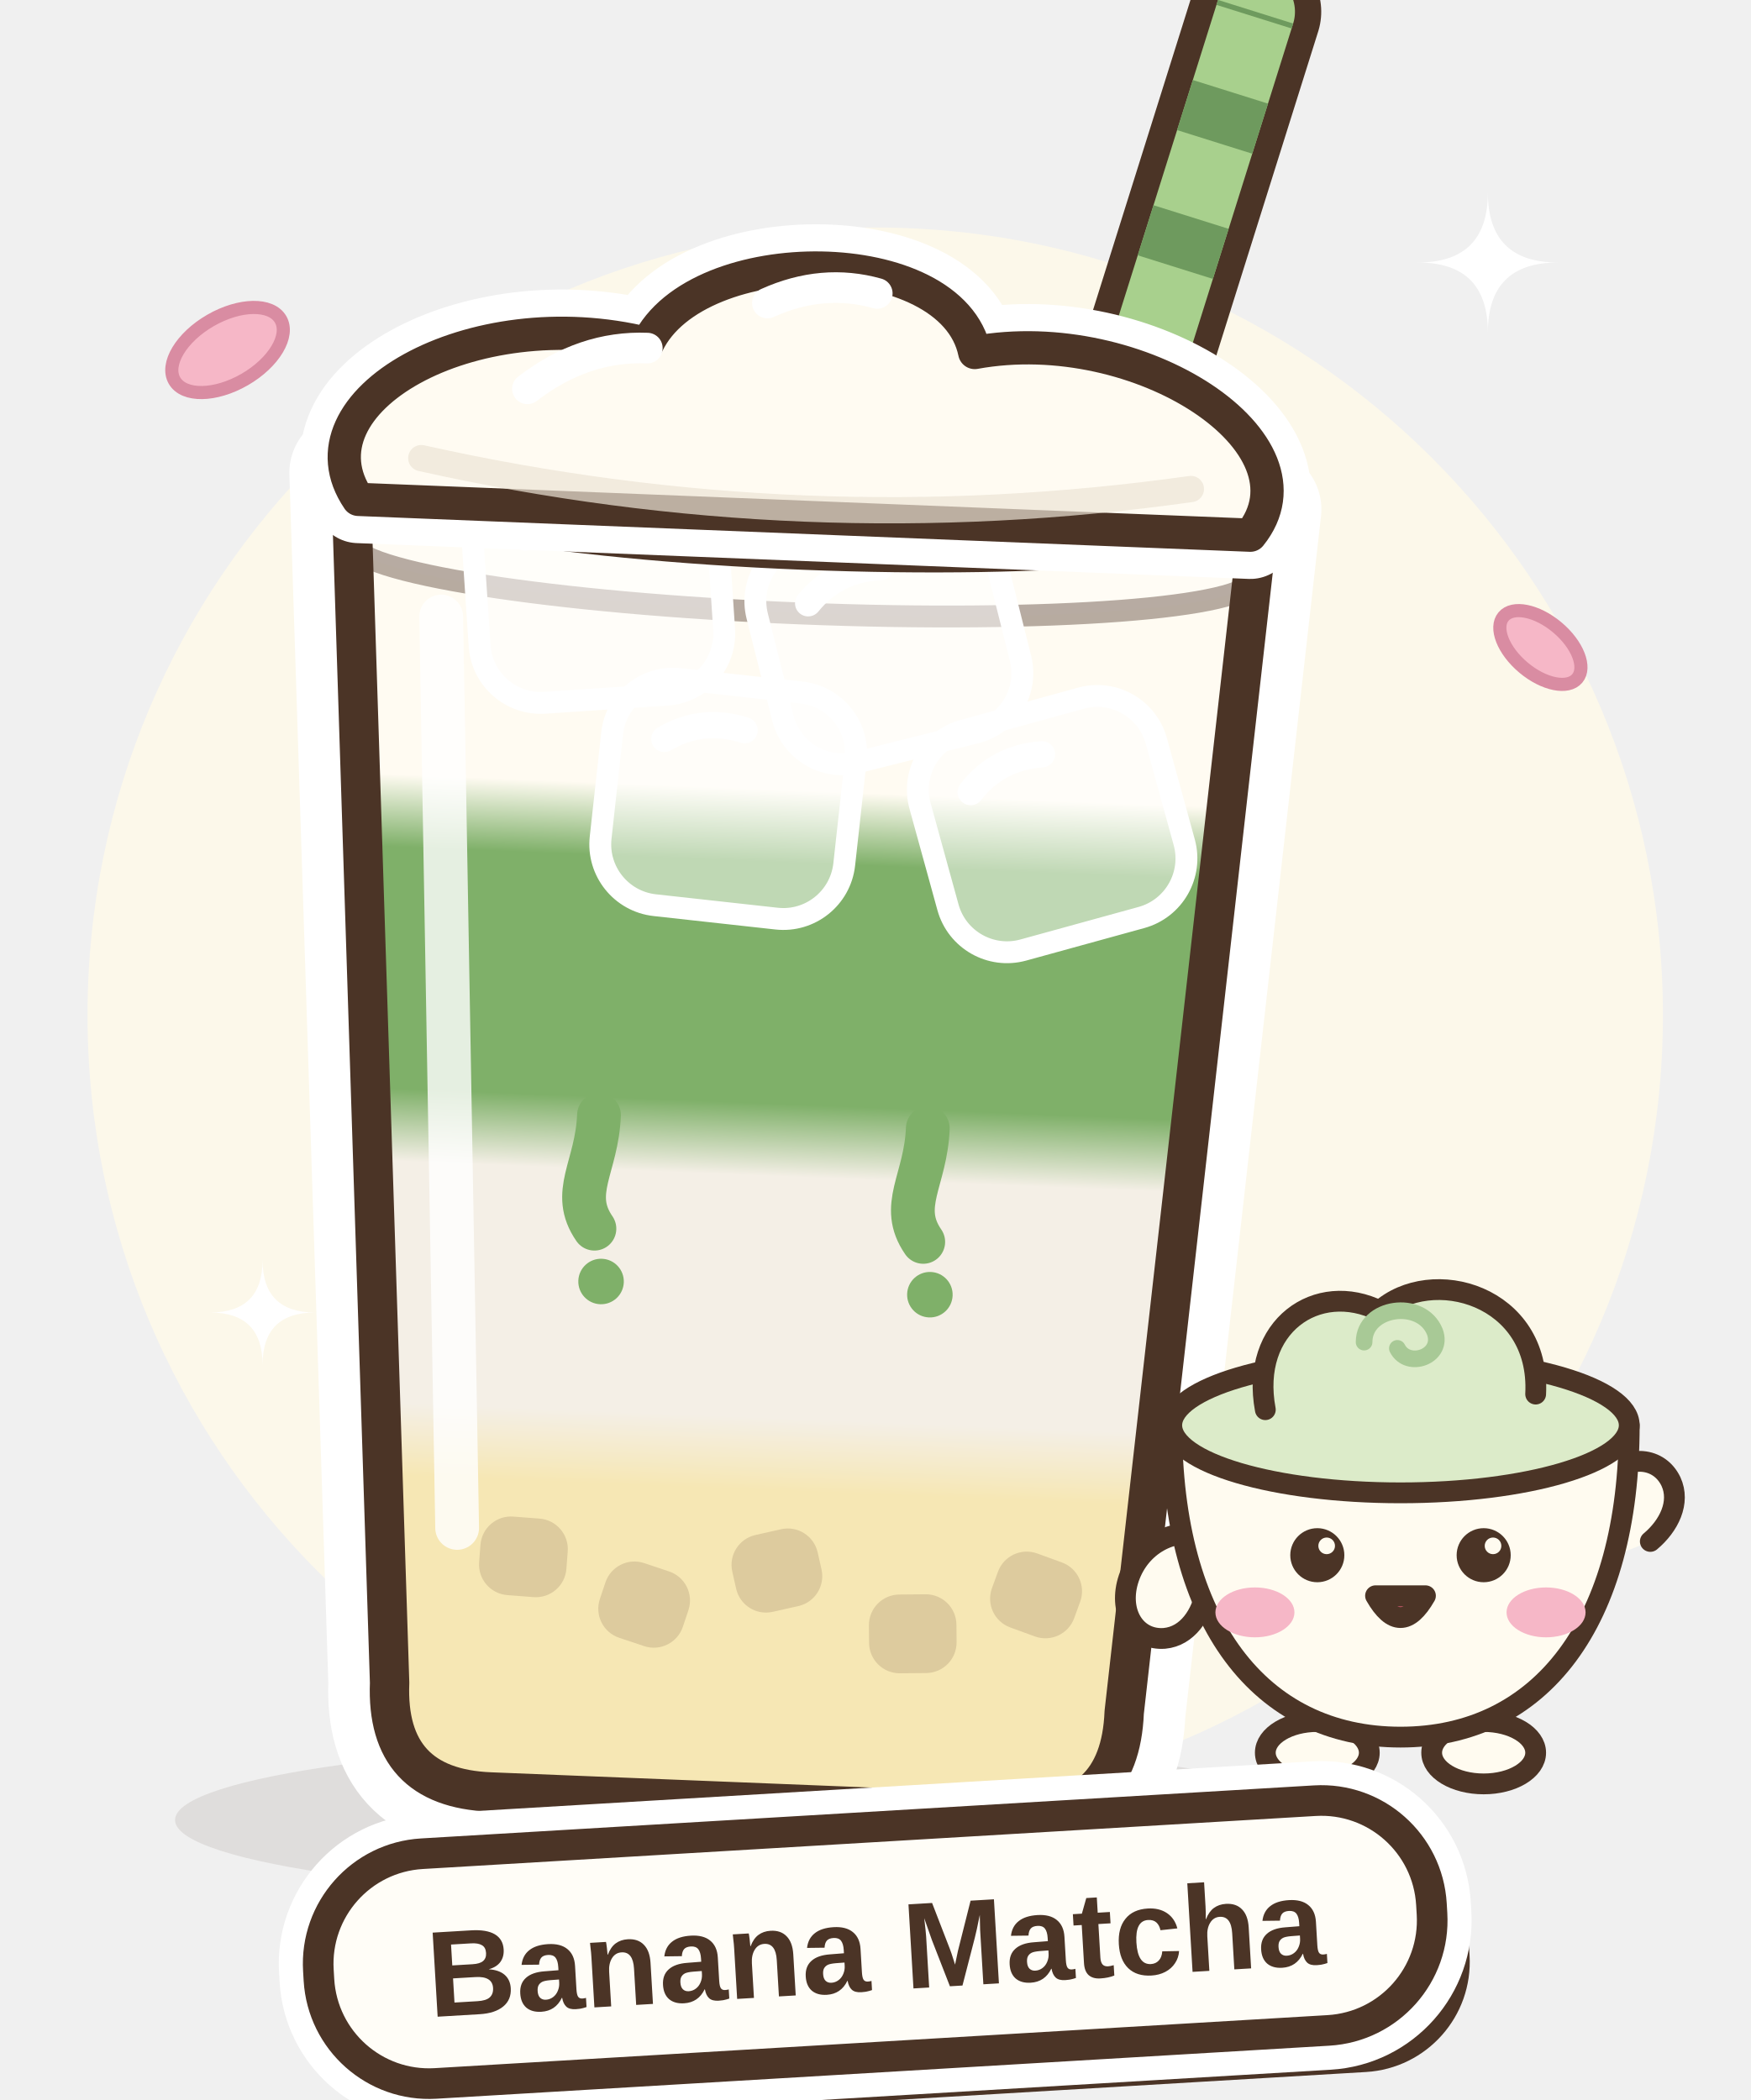
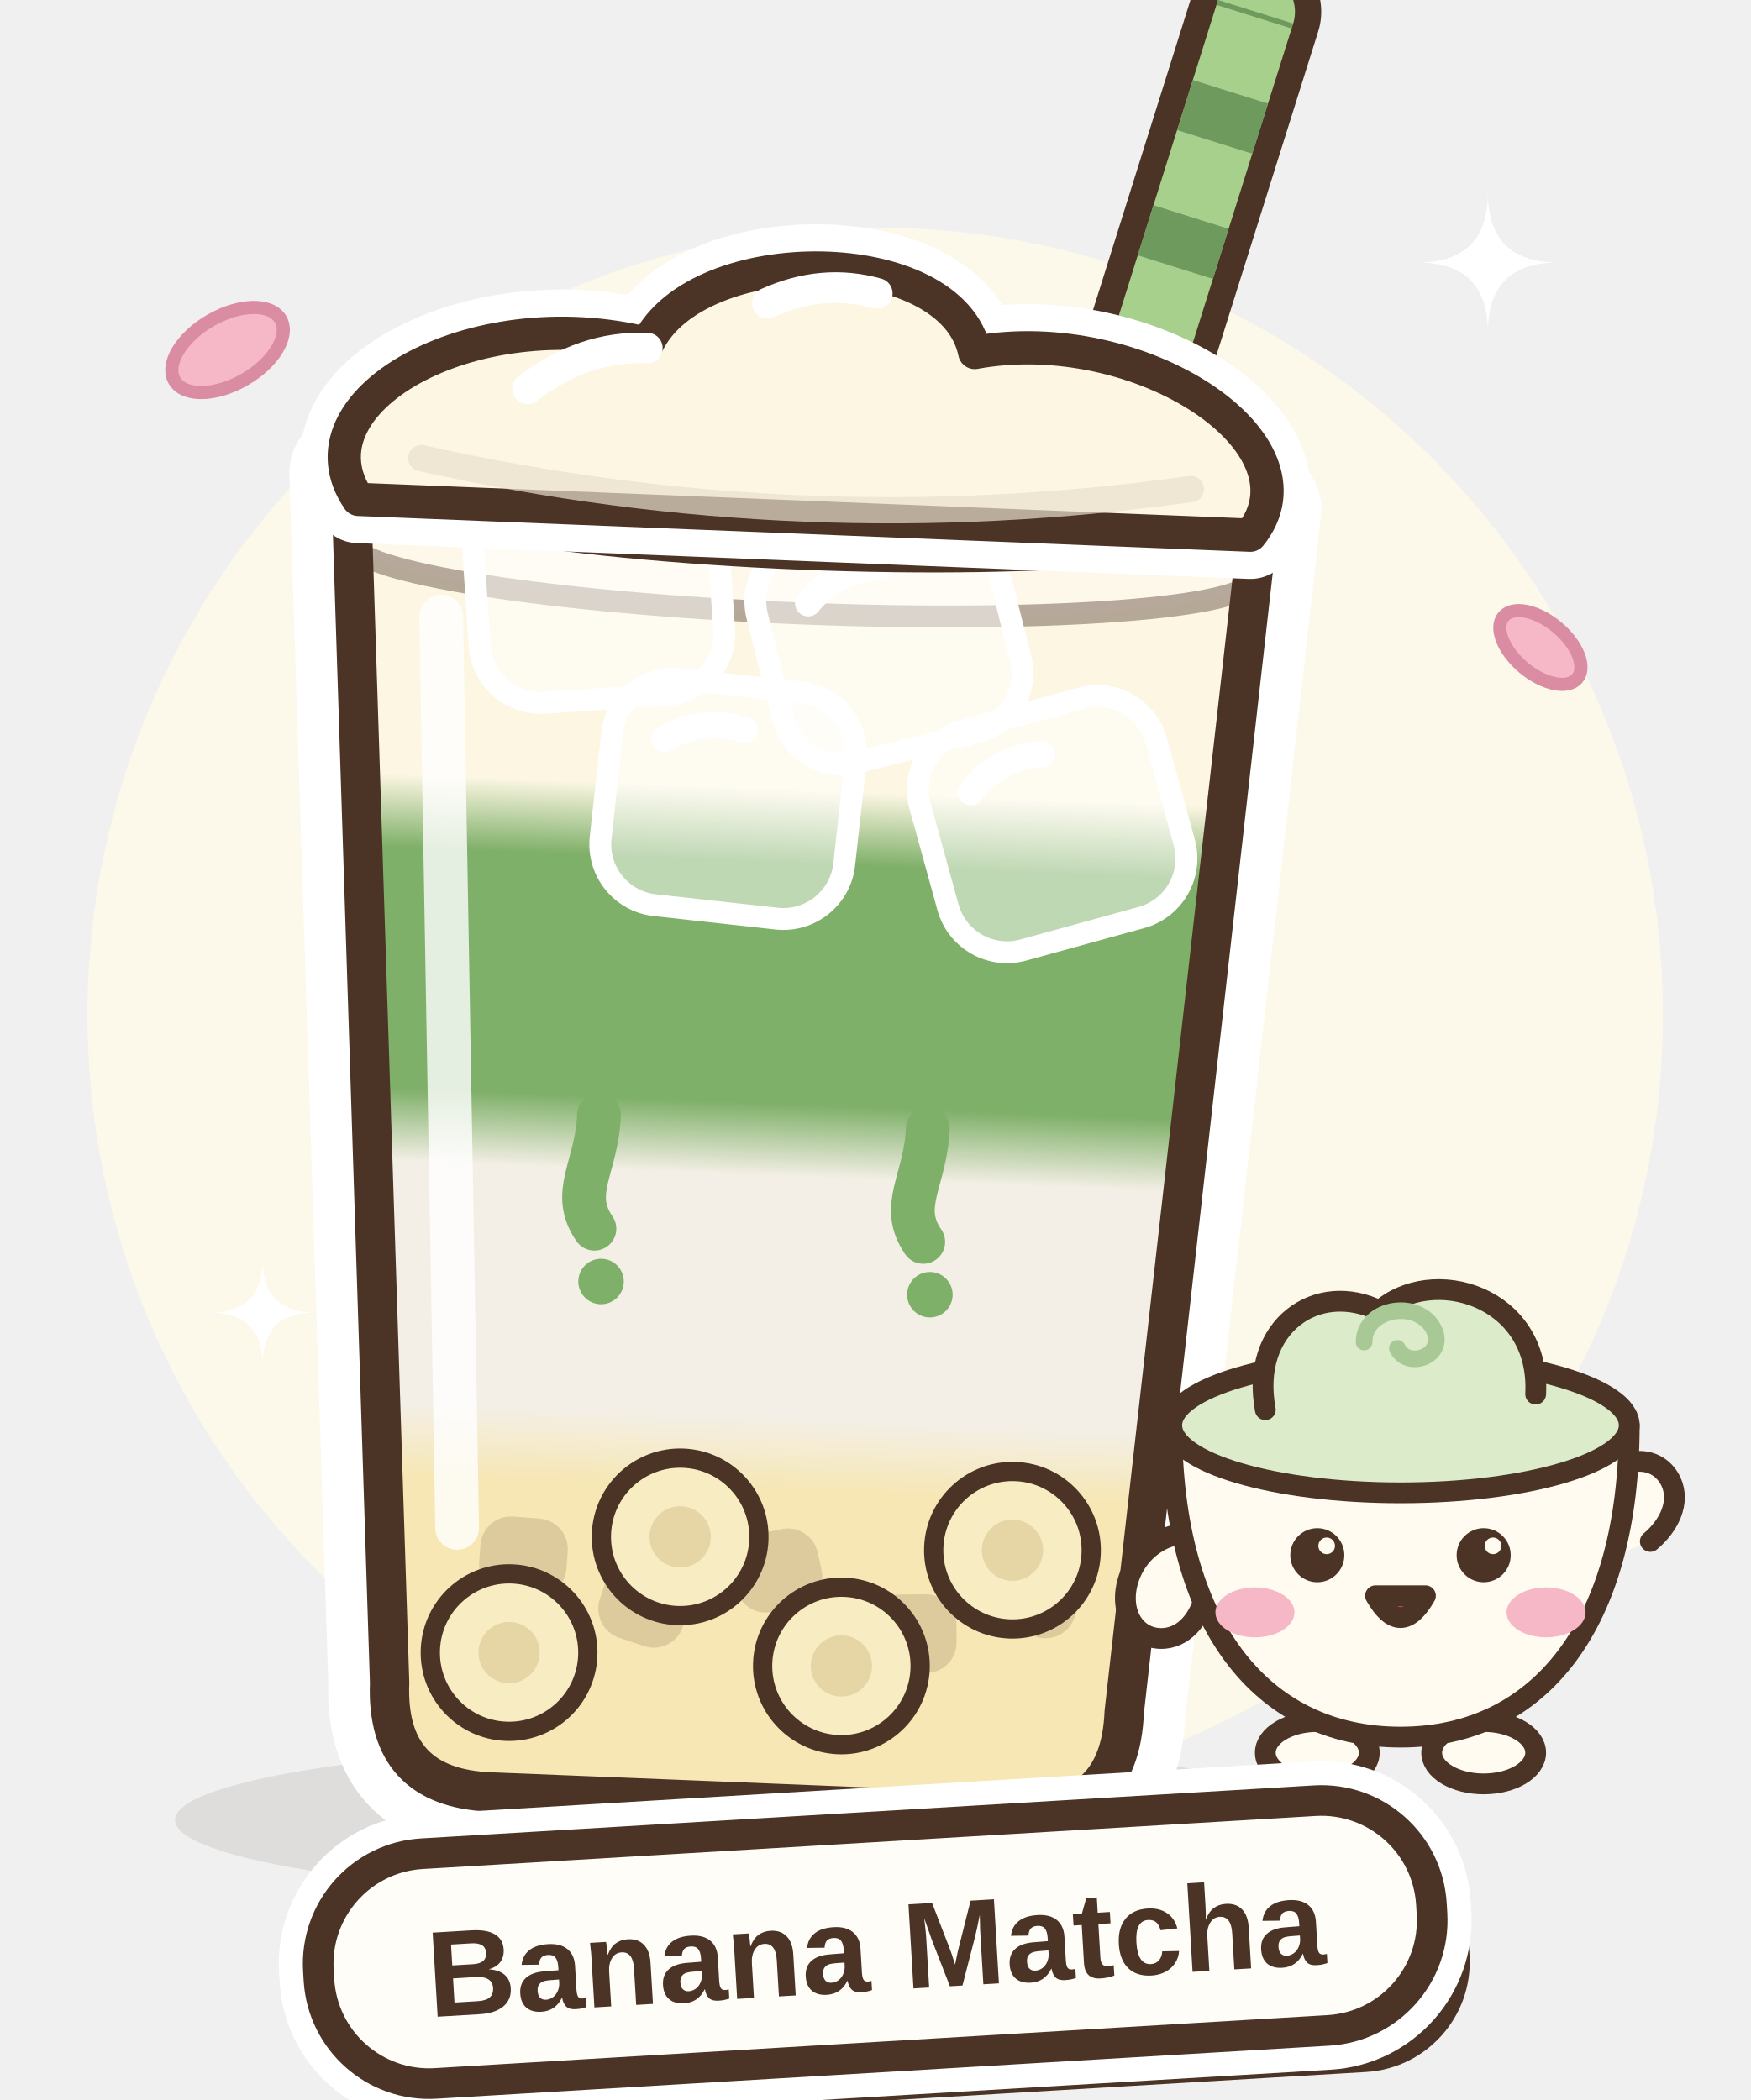
<svg xmlns="http://www.w3.org/2000/svg" viewBox="0 0 200 240" width="200" height="240" class="art-drink" role="img" aria-label="Banana Matcha" font-family="'M PLUS Rounded 1c', ui-rounded, 'Hiragino Maru Gothic ProN', 'Arial Rounded MT Bold', Nunito, Arial, sans-serif">
  <defs>
    <linearGradient id="dbananamatcl" gradientUnits="userSpaceOnUse" x1="0" x2="0" y1="-142" y2="-4">
-       <stop offset="0%" stop-color="#FFFBF2" />
-       <stop offset="19%" stop-color="#FFFBF2" />
+       <stop offset="0%" stop-color="#FCF6E3" />
+       <stop offset="19%" stop-color="#FCF6E3" />
      <stop offset="25%" stop-color="#7FB069" />
      <stop offset="45%" stop-color="#7FB069" />
      <stop offset="51%" stop-color="#F4EFE6" />
      <stop offset="71%" stop-color="#F4EFE6" />
      <stop offset="77%" stop-color="#F6E7B4" />
      <stop offset="100%" stop-color="#F6E7B4" />
    </linearGradient>
    <clipPath id="dbananamatcc">
      <path d="M-52 -150L-42 -12Q-42 0 -30 0L30 0Q42 0 42 -12L52 -150Z" />
    </clipPath>
  </defs>
  <circle cx="100" cy="116" r="90" fill="#FCF8EA" class="art-bg" />
  <ellipse cx="86" cy="208" rx="66" ry="9" fill="#4B3426" opacity="0.1" />
  <ellipse cx="26" cy="40" rx="7" ry="3.9" transform="rotate(-30 26 40)" fill="#F6B7C7" stroke="#D98CA2" stroke-width="1.5" />
  <ellipse cx="176" cy="74" rx="5.5" ry="3" transform="rotate(40 176 74)" fill="#F6B7C7" stroke="#D98CA2" stroke-width="1.5" />
  <path d="M170 22Q170 30 178 30Q170 30 170 38Q170 30 162 30Q170 30 170 22Z" fill="#FFFFFF" />
  <path d="M30 144Q30 150 36 150Q30 150 30 156Q30 150 24 150Q30 150 30 144Z" fill="#FFFFFF" />
  <g transform="translate(86 206) rotate(2.3) scale(1)">
    <path d="M-52 -150L-42 -12Q-42 0 -30 0L30 0Q42 0 42 -12L52 -150Z" fill="#FFFFFF" stroke="#FFFFFF" stroke-width="14" stroke-linejoin="round" />
    <path d="M-52 -150L-42 -12Q-42 0 -30 0L30 0Q42 0 42 -12L52 -150Z" fill="#EEF7F3" fill-opacity="0.9" />
    <path d="M-1.9 -18L49.2 -206.8" fill="none" stroke="#4B3426" stroke-width="15" stroke-linecap="round" stroke-linejoin="round" />
    <path d="M-1.9 -18L49.2 -206.8" fill="none" stroke="#A8D08D" stroke-width="9" stroke-linecap="round" stroke-linejoin="round" />
    <path d="M-1.9 -18L49.2 -206.8" fill="none" stroke="#6E9A5E" stroke-width="9" stroke-linecap="butt" stroke-linejoin="round" stroke-dasharray="6 9" />
    <g clip-path="url(#dbananamatcc)">
      <rect x="-80" y="-142" width="160" height="142" fill="url(#dbananamatcl)" />
      <rect x="-32.3" y="-31.5" width="10" height="9" rx="3.5" fill="#DDCB9E" transform="rotate(2.1 -27.3 -27)" />
      <rect x="-18.3" y="-26.6" width="10" height="9" rx="3.5" fill="#DDCB9E" transform="rotate(16.2 -13.3 -22.1)" />
      <rect x="-3.3" y="-31.1" width="10" height="9" rx="3.5" fill="#DDCB9E" transform="rotate(-15 1.7 -26.6)" />
      <rect x="12.5" y="-24.5" width="10" height="9" rx="3.5" fill="#DDCB9E" transform="rotate(-2.8 17.5 -20)" />
      <rect x="26.4" y="-29.5" width="10" height="9" rx="3.5" fill="#DDCB9E" transform="rotate(17.7 31.4 -25)" />
      <path d="M-20.7 -77.8 c 0 6 -3 9 0 13" fill="none" stroke="#7FB069" stroke-width="5" stroke-linecap="round" stroke-linejoin="round" />
      <circle cx="-19.7" cy="-58.8" r="2.6" fill="#7FB069" />
      <path d="M16.9 -77.8 c 0 6 -3 9 0 13" fill="none" stroke="#7FB069" stroke-width="5" stroke-linecap="round" stroke-linejoin="round" />
      <circle cx="17.9" cy="-58.8" r="2.6" fill="#7FB069" />
-       <ellipse cx="0" cy="-142" rx="51.5" ry="6" fill="#FFFCF5" stroke="#4B3426" stroke-width="2.5" stroke-opacity="0.4" />
+       <circle cx="-28.5" cy="-16" r="9" fill="#F8ECC3" stroke="#4B3426" stroke-width="2.2" stroke-linejoin="round" />
+       <circle cx="-28.5" cy="-16" r="3.5" fill="#E6D6A6" />
+       <circle cx="-9.5" cy="-30" r="9" fill="#F8ECC3" stroke="#4B3426" stroke-width="2.2" stroke-linejoin="round" />
+       <circle cx="-9.5" cy="-30" r="3.5" fill="#E6D6A6" />
+       <circle cx="9.5" cy="-16" r="9" fill="#F8ECC3" stroke="#4B3426" stroke-width="2.2" stroke-linejoin="round" />
+       <circle cx="9.5" cy="-16" r="3.5" fill="#E6D6A6" />
+       <circle cx="28.5" cy="-30" r="9" fill="#F8ECC3" stroke="#4B3426" stroke-width="2.2" stroke-linejoin="round" />
+       <circle cx="28.5" cy="-30" r="3.5" fill="#E6D6A6" />
+       <ellipse cx="0" cy="-142" rx="51.5" ry="6" fill="#FDF8EA" stroke="#4B3426" stroke-width="2.5" stroke-opacity="0.4" />
      <rect x="-37.2" y="-151.3" width="28" height="26" rx="7" transform="rotate(-6.1 -23.2 -138.3)" fill="#FFFFFF" fill-opacity="0.5" stroke="#FFFFFF" stroke-width="2.5" stroke-opacity="1" />
      <path d="M-31.2 -144.3 q 4 -3 9 -2" transform="rotate(-6.1 -23.2 -138.3)" fill="none" stroke="#FFFFFF" stroke-width="3" stroke-linecap="round" stroke-linejoin="round" />
      <rect x="-21.4" y="-127.5" width="28" height="26" rx="7" transform="rotate(4 -7.4 -114.5)" fill="#FFFFFF" fill-opacity="0.5" stroke="#FFFFFF" stroke-width="2.5" stroke-opacity="1" />
      <path d="M-15.4 -120.5 q 4 -3 9 -2" transform="rotate(4 -7.4 -114.5)" fill="none" stroke="#FFFFFF" stroke-width="3" stroke-linecap="round" stroke-linejoin="round" />
      <rect x="-3.8" y="-146.7" width="28" height="26" rx="7" transform="rotate(-16.4 10.2 -133.7)" fill="#FFFFFF" fill-opacity="0.5" stroke="#FFFFFF" stroke-width="2.5" stroke-opacity="1" />
      <path d="M2.2 -139.7 q 4 -3 9 -2" transform="rotate(-16.4 10.2 -133.7)" fill="none" stroke="#FFFFFF" stroke-width="3" stroke-linecap="round" stroke-linejoin="round" />
      <rect x="15.7" y="-126.1" width="28" height="26" rx="7" transform="rotate(-17.7 29.7 -113.1)" fill="#FFFFFF" fill-opacity="0.5" stroke="#FFFFFF" stroke-width="2.5" stroke-opacity="1" />
      <path d="M21.7 -119.1 q 4 -3 9 -2" transform="rotate(-17.7 29.7 -113.1)" fill="none" stroke="#FFFFFF" stroke-width="3" stroke-linecap="round" stroke-linejoin="round" />
    </g>
    <path d="M-35 -30L-41 -134" fill="none" stroke="#FFFFFF" stroke-width="5" stroke-linecap="round" stroke-linejoin="round" opacity="0.8" />
    <path d="M-52 -150L-42 -12Q-42 0 -30 0L30 0Q42 0 42 -12L52 -150" fill="none" stroke="#4B3426" stroke-width="4.5" stroke-linecap="round" stroke-linejoin="round" />
    <ellipse cx="0" cy="-150" rx="52" ry="7" fill="none" stroke="#4B3426" stroke-width="4" />
    <path d="M-51 -147C-59 -157.8 -39 -170.3 -18.7 -166.1C-13.5 -178.1 15.6 -179.1 18.7 -166.6C37.4 -170.8 59 -157.8 51 -147Z" fill="#FFFFFF" stroke="#FFFFFF" stroke-width="10" stroke-linejoin="round" />
-     <path d="M-51 -147C-59 -157.8 -39 -170.3 -18.7 -166.1C-13.5 -178.1 15.6 -179.1 18.7 -166.6C37.4 -170.8 59 -157.8 51 -147Z" fill="#FFFBF2" stroke="#4B3426" stroke-width="3.8" stroke-linejoin="round" />
-     <path d="M-44 -152Q0 -144 44 -152" fill="none" stroke="#ECE4D5" stroke-width="3" stroke-linecap="round" stroke-linejoin="round" opacity="0.7" />
+     <path d="M-51 -147C-59 -157.8 -39 -170.3 -18.7 -166.1C-13.5 -178.1 15.6 -179.1 18.7 -166.6C37.4 -170.8 59 -157.8 51 -147Z" fill="#FCF6E3" stroke="#4B3426" stroke-width="3.8" stroke-linejoin="round" />
+     <path d="M-44 -152Q0 -144 44 -152" fill="none" stroke="#EAE0CC" stroke-width="3" stroke-linecap="round" stroke-linejoin="round" opacity="0.7" />
    <path d="M-32.2 -160.4 q 6.2 -5.2 13.5 -5.2M-5.2 -171.3 q 6.2 -3.1 12.5 -1.6" fill="none" stroke="#FFFFFF" stroke-width="3.5" stroke-linecap="round" stroke-linejoin="round" />
  </g>
  <g transform="translate(122 132) scale(1.188)">
    <path class="m-o m-c m-arm-l" stroke="#4B3426" stroke-width="2" stroke-linejoin="round" stroke-linecap="round" fill="#FFFBF0" d="M12.5 36.5c-3-.5-6 1.5-6.8 4.8-.7 3 1 5.4 3.6 5.2 2.2-.2 3.6-2.3 4-4.6" />
    <g transform="rotate(-120 52 38)">
      <path class="m-o m-c m-arm-r" stroke="#4B3426" stroke-width="2" stroke-linejoin="round" stroke-linecap="round" fill="#FFFBF0" d="M51.5 36.5c3-.5 6 1.5 6.8 4.8.7 3-1 5.4-3.6 5.2-2.2-.2-3.6-2.3-4-4.6" />
    </g>
    <g class="m-feet">
      <ellipse class="m-o m-c m-foot-l" stroke="#4B3426" stroke-width="2" stroke-linejoin="round" stroke-linecap="round" fill="#FFFBF0" cx="24" cy="57.5" rx="5" ry="3" />
      <ellipse class="m-o m-c m-foot-r" stroke="#4B3426" stroke-width="2" stroke-linejoin="round" stroke-linecap="round" fill="#FFFBF0" cx="40" cy="57.5" rx="5" ry="3" />
    </g>
    <path class="m-o m-c m-cup" stroke="#4B3426" stroke-width="2" stroke-linejoin="round" stroke-linecap="round" fill="#FFFBF0" d="M10 26c0 19 8.5 30 22 30s22-11 22-30z" />
    <g class="m-foamg">
      <ellipse class="m-o m-f" stroke="#4B3426" stroke-width="2" stroke-linejoin="round" stroke-linecap="round" fill="#DCEBC9" cx="32" cy="26" rx="22" ry="6.5" />
      <path class="m-o m-f" stroke="#4B3426" stroke-width="2" stroke-linejoin="round" stroke-linecap="round" fill="#DCEBC9" d="M19 24.5c-1.5-8 5-12.5 11-9.5 5-4.5 15.5-1.5 15 8" />
      <path class="m-s" fill="none" stroke="#A8C996" stroke-width="1.6" stroke-linecap="round" d="M28.5 18c0-3.4 5.5-4.2 6.8-1 .9 2.4-2.6 3.6-3.6 1.6" />
    </g>
    <g class="m-look">
      <g class="m-eyes">
        <circle class="m-ink" fill="#4B3426" cx="24" cy="38.5" r="2.6" />
        <circle class="m-ink" fill="#4B3426" cx="40" cy="38.5" r="2.6" />
        <circle class="m-hi" fill="#FFFBF0" cx="24.9" cy="37.6" r=".8" />
        <circle class="m-hi" fill="#FFFBF0" cx="40.9" cy="37.6" r=".8" />
      </g>
    </g>
    <ellipse class="m-blush" fill="#F6B7C7" cx="18" cy="44" rx="3.8" ry="2.4" />
    <ellipse class="m-blush" fill="#F6B7C7" cx="46" cy="44" rx="3.8" ry="2.4" />
    <path class="m-o m-in m-mouth" stroke="#4B3426" stroke-width="2" stroke-linejoin="round" stroke-linecap="round" fill="#B4535F" d="M29.6 42.4q2.4 4.2 4.8 0z" />
  </g>
  <g transform="rotate(-3.4 100 222)">
    <rect x="40.3" y="213.8" width="127.4" height="26.3" rx="12.6" fill="#4B3426" />
    <rect x="36.3" y="208.8" width="127.4" height="26.3" rx="12.6" fill="#FFFDF7" stroke="#FFFFFF" stroke-width="9" paint-order="stroke" />
    <rect x="36.3" y="208.8" width="127.4" height="26.3" rx="12.6" fill="none" stroke="#4B3426" stroke-width="3.5" />
    <text x="100" y="227.5" font-size="14" font-weight="800" text-anchor="middle" fill="#4B3426">Banana Matcha</text>
  </g>
</svg>
